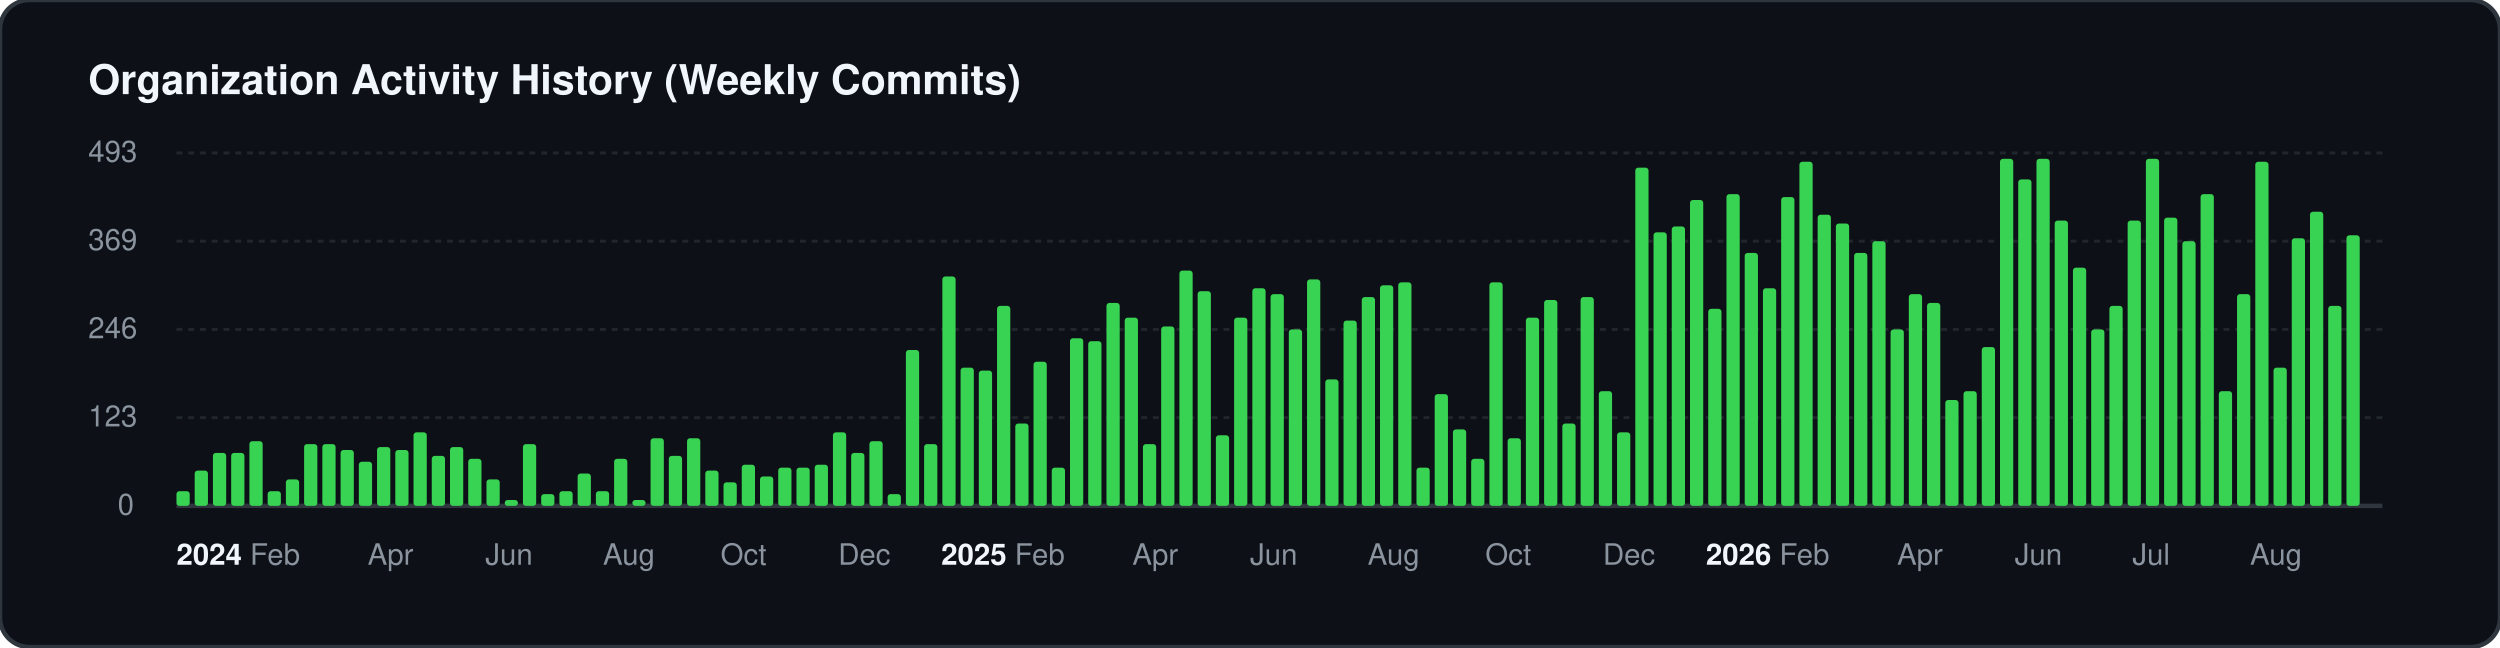
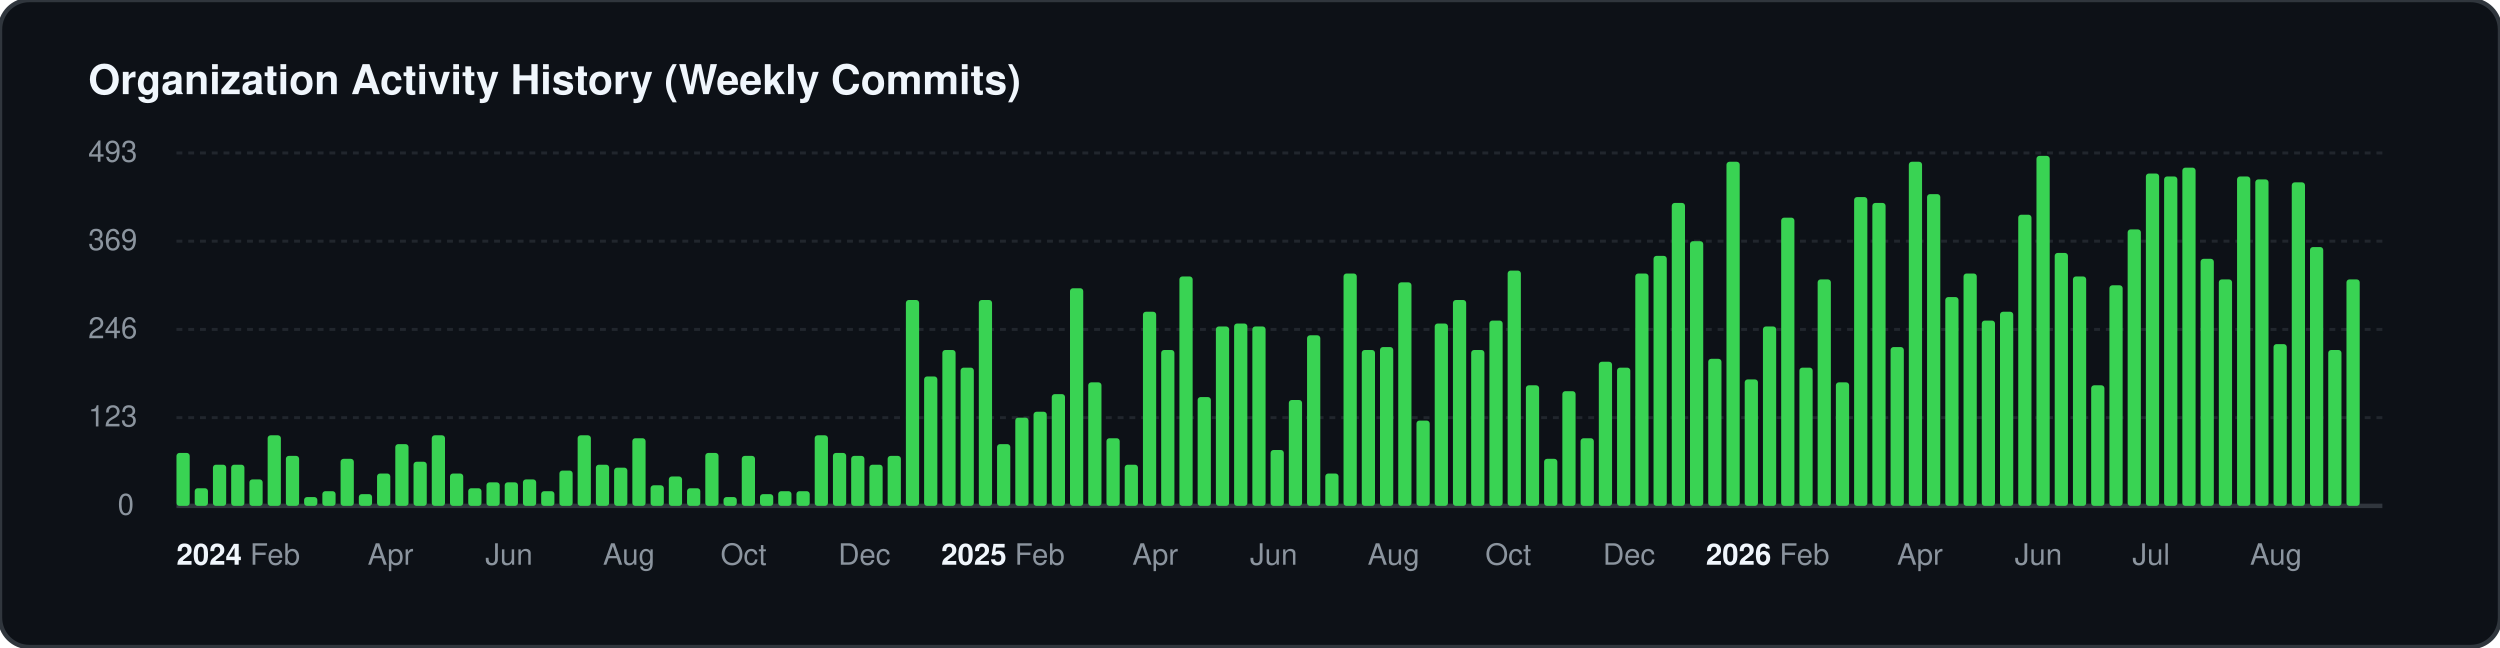
<svg xmlns="http://www.w3.org/2000/svg" width="850" height="220" viewBox="0 0 850 220" fill="none">
  <rect width="850" height="220" rx="10" fill="#0d1117" stroke="#30363d" stroke-width="1.5" />
  <text x="30" y="32" fill="#f0f6fc" font-family="-apple-system, BlinkMacSystemFont, 'Segoe UI', Helvetica, Arial, sans-serif" font-size="14" font-weight="700">Organization Activity History (Weekly Commits)</text>
  <g fill="#8b949e" font-family="-apple-system, BlinkMacSystemFont, 'Segoe UI', Helvetica, Arial, sans-serif" font-size="10">
    <text x="30" y="55">493</text>
    <line x1="60" y1="52" x2="810" y2="52" stroke="#21262d" stroke-width="1" stroke-dasharray="2 2" />
    <text x="30" y="85">369</text>
    <line x1="60" y1="82" x2="810" y2="82" stroke="#21262d" stroke-width="1" stroke-dasharray="2 2" />
    <text x="30" y="115">246</text>
    <line x1="60" y1="112" x2="810" y2="112" stroke="#21262d" stroke-width="1" stroke-dasharray="2 2" />
    <text x="30" y="145">123</text>
    <line x1="60" y1="142" x2="810" y2="142" stroke="#21262d" stroke-width="1" stroke-dasharray="2 2" />
    <text x="40" y="175">0</text>
    <line x1="60" y1="172" x2="810" y2="172" stroke="#30363d" stroke-width="1.5" />
  </g>
  <g transform="translate(60, 0)">
-     <rect x="0.0" y="167" width="4.5" height="5" fill="#39d353" rx="1" />
-     <rect x="6.2" y="160" width="4.5" height="12" fill="#39d353" rx="1" />
-     <rect x="12.4" y="154" width="4.5" height="18" fill="#39d353" rx="1" />
-     <rect x="18.6" y="154" width="4.5" height="18" fill="#39d353" rx="1" />
-     <rect x="24.8" y="150" width="4.5" height="22" fill="#39d353" rx="1" />
-     <rect x="31.0" y="167" width="4.5" height="5" fill="#39d353" rx="1" />
-     <rect x="37.2" y="163" width="4.5" height="9" fill="#39d353" rx="1" />
-     <rect x="43.4" y="151" width="4.5" height="21" fill="#39d353" rx="1" />
-     <rect x="49.6" y="151" width="4.5" height="21" fill="#39d353" rx="1" />
-     <rect x="55.8" y="153" width="4.5" height="19" fill="#39d353" rx="1" />
-     <rect x="62.0" y="157" width="4.5" height="15" fill="#39d353" rx="1" />
-     <rect x="68.2" y="152" width="4.5" height="20" fill="#39d353" rx="1" />
-     <rect x="74.4" y="153" width="4.5" height="19" fill="#39d353" rx="1" />
-     <rect x="80.6" y="147" width="4.5" height="25" fill="#39d353" rx="1" />
-     <rect x="86.8" y="155" width="4.5" height="17" fill="#39d353" rx="1" />
-     <rect x="93.0" y="152" width="4.5" height="20" fill="#39d353" rx="1" />
-     <rect x="99.2" y="156" width="4.5" height="16" fill="#39d353" rx="1" />
-     <rect x="105.4" y="163" width="4.5" height="9" fill="#39d353" rx="1" />
-     <rect x="111.6" y="170" width="4.5" height="2" fill="#39d353" rx="1" />
-     <rect x="117.8" y="151" width="4.5" height="21" fill="#39d353" rx="1" />
-     <rect x="124.0" y="168" width="4.5" height="4" fill="#39d353" rx="1" />
-     <rect x="130.2" y="167" width="4.5" height="5" fill="#39d353" rx="1" />
-     <rect x="136.4" y="161" width="4.5" height="11" fill="#39d353" rx="1" />
-     <rect x="142.6" y="167" width="4.5" height="5" fill="#39d353" rx="1" />
-     <rect x="148.8" y="156" width="4.5" height="16" fill="#39d353" rx="1" />
-     <rect x="155.0" y="170" width="4.5" height="2" fill="#39d353" rx="1" />
-     <rect x="161.2" y="149" width="4.5" height="23" fill="#39d353" rx="1" />
-     <rect x="167.4" y="155" width="4.5" height="17" fill="#39d353" rx="1" />
-     <rect x="173.6" y="149" width="4.5" height="23" fill="#39d353" rx="1" />
-     <rect x="179.8" y="160" width="4.5" height="12" fill="#39d353" rx="1" />
-     <rect x="186.0" y="164" width="4.5" height="8" fill="#39d353" rx="1" />
-     <rect x="192.2" y="158" width="4.5" height="14" fill="#39d353" rx="1" />
-     <rect x="198.4" y="162" width="4.5" height="10" fill="#39d353" rx="1" />
-     <rect x="204.6" y="159" width="4.5" height="13" fill="#39d353" rx="1" />
-     <rect x="210.8" y="159" width="4.5" height="13" fill="#39d353" rx="1" />
-     <rect x="217.0" y="158" width="4.5" height="14" fill="#39d353" rx="1" />
-     <rect x="223.2" y="147" width="4.5" height="25" fill="#39d353" rx="1" />
-     <rect x="229.4" y="154" width="4.5" height="18" fill="#39d353" rx="1" />
-     <rect x="235.6" y="150" width="4.5" height="22" fill="#39d353" rx="1" />
-     <rect x="241.8" y="168" width="4.5" height="4" fill="#39d353" rx="1" />
-     <rect x="248.0" y="119" width="4.5" height="53" fill="#39d353" rx="1" />
-     <rect x="254.2" y="151" width="4.5" height="21" fill="#39d353" rx="1" />
-     <rect x="260.4" y="94" width="4.5" height="78" fill="#39d353" rx="1" />
+     <rect x="0.0" y="154" width="4.5" height="18" fill="#39d353" rx="1" />
+     <rect x="6.2" y="166" width="4.5" height="6" fill="#39d353" rx="1" />
+     <rect x="12.4" y="158" width="4.5" height="14" fill="#39d353" rx="1" />
+     <rect x="18.6" y="158" width="4.5" height="14" fill="#39d353" rx="1" />
+     <rect x="24.8" y="163" width="4.5" height="9" fill="#39d353" rx="1" />
+     <rect x="31.0" y="148" width="4.5" height="24" fill="#39d353" rx="1" />
+     <rect x="37.2" y="155" width="4.5" height="17" fill="#39d353" rx="1" />
+     <rect x="43.4" y="169" width="4.5" height="3" fill="#39d353" rx="1" />
+     <rect x="49.6" y="167" width="4.5" height="5" fill="#39d353" rx="1" />
+     <rect x="55.8" y="156" width="4.5" height="16" fill="#39d353" rx="1" />
+     <rect x="62.0" y="168" width="4.5" height="4" fill="#39d353" rx="1" />
+     <rect x="68.2" y="161" width="4.5" height="11" fill="#39d353" rx="1" />
+     <rect x="74.4" y="151" width="4.5" height="21" fill="#39d353" rx="1" />
+     <rect x="80.6" y="157" width="4.5" height="15" fill="#39d353" rx="1" />
+     <rect x="86.8" y="148" width="4.5" height="24" fill="#39d353" rx="1" />
+     <rect x="93.0" y="161" width="4.5" height="11" fill="#39d353" rx="1" />
+     <rect x="99.2" y="166" width="4.5" height="6" fill="#39d353" rx="1" />
+     <rect x="105.4" y="164" width="4.5" height="8" fill="#39d353" rx="1" />
+     <rect x="111.6" y="164" width="4.5" height="8" fill="#39d353" rx="1" />
+     <rect x="117.8" y="163" width="4.5" height="9" fill="#39d353" rx="1" />
+     <rect x="124.0" y="167" width="4.5" height="5" fill="#39d353" rx="1" />
+     <rect x="130.2" y="160" width="4.5" height="12" fill="#39d353" rx="1" />
+     <rect x="136.4" y="148" width="4.5" height="24" fill="#39d353" rx="1" />
+     <rect x="142.6" y="158" width="4.5" height="14" fill="#39d353" rx="1" />
+     <rect x="148.8" y="159" width="4.5" height="13" fill="#39d353" rx="1" />
+     <rect x="155.0" y="149" width="4.5" height="23" fill="#39d353" rx="1" />
+     <rect x="161.2" y="165" width="4.5" height="7" fill="#39d353" rx="1" />
+     <rect x="167.4" y="162" width="4.5" height="10" fill="#39d353" rx="1" />
+     <rect x="173.6" y="166" width="4.5" height="6" fill="#39d353" rx="1" />
+     <rect x="179.8" y="154" width="4.5" height="18" fill="#39d353" rx="1" />
+     <rect x="186.0" y="169" width="4.5" height="3" fill="#39d353" rx="1" />
+     <rect x="192.2" y="155" width="4.5" height="17" fill="#39d353" rx="1" />
+     <rect x="198.4" y="168" width="4.5" height="4" fill="#39d353" rx="1" />
+     <rect x="204.6" y="167" width="4.5" height="5" fill="#39d353" rx="1" />
+     <rect x="210.8" y="167" width="4.5" height="5" fill="#39d353" rx="1" />
+     <rect x="217.0" y="148" width="4.5" height="24" fill="#39d353" rx="1" />
+     <rect x="223.2" y="154" width="4.5" height="18" fill="#39d353" rx="1" />
+     <rect x="229.4" y="155" width="4.5" height="17" fill="#39d353" rx="1" />
+     <rect x="235.6" y="158" width="4.5" height="14" fill="#39d353" rx="1" />
+     <rect x="241.8" y="155" width="4.5" height="17" fill="#39d353" rx="1" />
+     <rect x="248.0" y="102" width="4.5" height="70" fill="#39d353" rx="1" />
+     <rect x="254.2" y="128" width="4.5" height="44" fill="#39d353" rx="1" />
+     <rect x="260.4" y="119" width="4.5" height="53" fill="#39d353" rx="1" />
    <rect x="266.6" y="125" width="4.5" height="47" fill="#39d353" rx="1" />
-     <rect x="272.8" y="126" width="4.5" height="46" fill="#39d353" rx="1" />
-     <rect x="279.0" y="104" width="4.5" height="68" fill="#39d353" rx="1" />
-     <rect x="285.2" y="144" width="4.5" height="28" fill="#39d353" rx="1" />
-     <rect x="291.4" y="123" width="4.5" height="49" fill="#39d353" rx="1" />
-     <rect x="297.6" y="159" width="4.5" height="13" fill="#39d353" rx="1" />
-     <rect x="303.8" y="115" width="4.5" height="57" fill="#39d353" rx="1" />
-     <rect x="310.0" y="116" width="4.5" height="56" fill="#39d353" rx="1" />
-     <rect x="316.2" y="103" width="4.5" height="69" fill="#39d353" rx="1" />
-     <rect x="322.4" y="108" width="4.5" height="64" fill="#39d353" rx="1" />
-     <rect x="328.6" y="151" width="4.5" height="21" fill="#39d353" rx="1" />
-     <rect x="334.8" y="111" width="4.5" height="61" fill="#39d353" rx="1" />
-     <rect x="341.0" y="92" width="4.5" height="80" fill="#39d353" rx="1" />
-     <rect x="347.2" y="99" width="4.5" height="73" fill="#39d353" rx="1" />
-     <rect x="353.4" y="148" width="4.5" height="24" fill="#39d353" rx="1" />
-     <rect x="359.6" y="108" width="4.5" height="64" fill="#39d353" rx="1" />
-     <rect x="365.8" y="98" width="4.5" height="74" fill="#39d353" rx="1" />
-     <rect x="372.0" y="100" width="4.5" height="72" fill="#39d353" rx="1" />
-     <rect x="378.2" y="112" width="4.5" height="60" fill="#39d353" rx="1" />
-     <rect x="384.4" y="95" width="4.5" height="77" fill="#39d353" rx="1" />
-     <rect x="390.6" y="129" width="4.5" height="43" fill="#39d353" rx="1" />
-     <rect x="396.8" y="109" width="4.5" height="63" fill="#39d353" rx="1" />
-     <rect x="403.0" y="101" width="4.5" height="71" fill="#39d353" rx="1" />
-     <rect x="409.2" y="97" width="4.5" height="75" fill="#39d353" rx="1" />
+     <rect x="272.8" y="102" width="4.5" height="70" fill="#39d353" rx="1" />
+     <rect x="279.0" y="151" width="4.5" height="21" fill="#39d353" rx="1" />
+     <rect x="285.2" y="142" width="4.5" height="30" fill="#39d353" rx="1" />
+     <rect x="291.4" y="140" width="4.5" height="32" fill="#39d353" rx="1" />
+     <rect x="297.6" y="134" width="4.5" height="38" fill="#39d353" rx="1" />
+     <rect x="303.8" y="98" width="4.5" height="74" fill="#39d353" rx="1" />
+     <rect x="310.0" y="130" width="4.5" height="42" fill="#39d353" rx="1" />
+     <rect x="316.2" y="149" width="4.5" height="23" fill="#39d353" rx="1" />
+     <rect x="322.4" y="158" width="4.5" height="14" fill="#39d353" rx="1" />
+     <rect x="328.6" y="106" width="4.5" height="66" fill="#39d353" rx="1" />
+     <rect x="334.8" y="119" width="4.5" height="53" fill="#39d353" rx="1" />
+     <rect x="341.0" y="94" width="4.5" height="78" fill="#39d353" rx="1" />
+     <rect x="347.2" y="135" width="4.5" height="37" fill="#39d353" rx="1" />
+     <rect x="353.4" y="111" width="4.5" height="61" fill="#39d353" rx="1" />
+     <rect x="359.6" y="110" width="4.5" height="62" fill="#39d353" rx="1" />
+     <rect x="365.8" y="111" width="4.5" height="61" fill="#39d353" rx="1" />
+     <rect x="372.0" y="153" width="4.5" height="19" fill="#39d353" rx="1" />
+     <rect x="378.2" y="136" width="4.5" height="36" fill="#39d353" rx="1" />
+     <rect x="384.4" y="114" width="4.5" height="58" fill="#39d353" rx="1" />
+     <rect x="390.6" y="161" width="4.5" height="11" fill="#39d353" rx="1" />
+     <rect x="396.8" y="93" width="4.5" height="79" fill="#39d353" rx="1" />
+     <rect x="403.0" y="119" width="4.5" height="53" fill="#39d353" rx="1" />
+     <rect x="409.2" y="118" width="4.5" height="54" fill="#39d353" rx="1" />
    <rect x="415.4" y="96" width="4.5" height="76" fill="#39d353" rx="1" />
-     <rect x="421.6" y="159" width="4.5" height="13" fill="#39d353" rx="1" />
-     <rect x="427.8" y="134" width="4.5" height="38" fill="#39d353" rx="1" />
-     <rect x="434.0" y="146" width="4.5" height="26" fill="#39d353" rx="1" />
-     <rect x="440.2" y="156" width="4.5" height="16" fill="#39d353" rx="1" />
-     <rect x="446.4" y="96" width="4.5" height="76" fill="#39d353" rx="1" />
-     <rect x="452.6" y="149" width="4.5" height="23" fill="#39d353" rx="1" />
-     <rect x="458.8" y="108" width="4.5" height="64" fill="#39d353" rx="1" />
-     <rect x="465.0" y="102" width="4.5" height="70" fill="#39d353" rx="1" />
-     <rect x="471.2" y="144" width="4.5" height="28" fill="#39d353" rx="1" />
-     <rect x="477.4" y="101" width="4.5" height="71" fill="#39d353" rx="1" />
-     <rect x="483.6" y="133" width="4.5" height="39" fill="#39d353" rx="1" />
-     <rect x="489.8" y="147" width="4.5" height="25" fill="#39d353" rx="1" />
-     <rect x="496.0" y="57" width="4.5" height="115" fill="#39d353" rx="1" />
-     <rect x="502.2" y="79" width="4.5" height="93" fill="#39d353" rx="1" />
-     <rect x="508.4" y="77" width="4.5" height="95" fill="#39d353" rx="1" />
-     <rect x="514.6" y="68" width="4.5" height="104" fill="#39d353" rx="1" />
-     <rect x="520.8" y="105" width="4.5" height="67" fill="#39d353" rx="1" />
-     <rect x="527.0" y="66" width="4.5" height="106" fill="#39d353" rx="1" />
-     <rect x="533.2" y="86" width="4.5" height="86" fill="#39d353" rx="1" />
-     <rect x="539.4" y="98" width="4.5" height="74" fill="#39d353" rx="1" />
-     <rect x="545.6" y="67" width="4.5" height="105" fill="#39d353" rx="1" />
-     <rect x="551.8" y="55" width="4.5" height="117" fill="#39d353" rx="1" />
-     <rect x="558.0" y="73" width="4.5" height="99" fill="#39d353" rx="1" />
-     <rect x="564.2" y="76" width="4.5" height="96" fill="#39d353" rx="1" />
-     <rect x="570.4" y="86" width="4.5" height="86" fill="#39d353" rx="1" />
-     <rect x="576.6" y="82" width="4.5" height="90" fill="#39d353" rx="1" />
-     <rect x="582.8" y="112" width="4.5" height="60" fill="#39d353" rx="1" />
-     <rect x="589.0" y="100" width="4.5" height="72" fill="#39d353" rx="1" />
-     <rect x="595.2" y="103" width="4.5" height="69" fill="#39d353" rx="1" />
-     <rect x="601.4" y="136" width="4.5" height="36" fill="#39d353" rx="1" />
-     <rect x="607.6" y="133" width="4.5" height="39" fill="#39d353" rx="1" />
-     <rect x="613.8" y="118" width="4.5" height="54" fill="#39d353" rx="1" />
-     <rect x="620.0" y="54" width="4.5" height="118" fill="#39d353" rx="1" />
-     <rect x="626.2" y="61" width="4.5" height="111" fill="#39d353" rx="1" />
-     <rect x="632.4" y="54" width="4.5" height="118" fill="#39d353" rx="1" />
-     <rect x="638.6" y="75" width="4.5" height="97" fill="#39d353" rx="1" />
-     <rect x="644.8" y="91" width="4.5" height="81" fill="#39d353" rx="1" />
-     <rect x="651.0" y="112" width="4.5" height="60" fill="#39d353" rx="1" />
-     <rect x="657.2" y="104" width="4.5" height="68" fill="#39d353" rx="1" />
-     <rect x="663.4" y="75" width="4.5" height="97" fill="#39d353" rx="1" />
-     <rect x="669.6" y="54" width="4.5" height="118" fill="#39d353" rx="1" />
-     <rect x="675.8" y="74" width="4.5" height="98" fill="#39d353" rx="1" />
-     <rect x="682.0" y="82" width="4.5" height="90" fill="#39d353" rx="1" />
-     <rect x="688.2" y="66" width="4.5" height="106" fill="#39d353" rx="1" />
-     <rect x="694.4" y="133" width="4.5" height="39" fill="#39d353" rx="1" />
-     <rect x="700.6" y="100" width="4.5" height="72" fill="#39d353" rx="1" />
-     <rect x="706.8" y="55" width="4.5" height="117" fill="#39d353" rx="1" />
-     <rect x="713.0" y="125" width="4.5" height="47" fill="#39d353" rx="1" />
-     <rect x="719.2" y="81" width="4.5" height="91" fill="#39d353" rx="1" />
-     <rect x="725.4" y="72" width="4.5" height="100" fill="#39d353" rx="1" />
-     <rect x="731.6" y="104" width="4.5" height="68" fill="#39d353" rx="1" />
-     <rect x="737.8" y="80" width="4.5" height="92" fill="#39d353" rx="1" />
+     <rect x="421.6" y="143" width="4.5" height="29" fill="#39d353" rx="1" />
+     <rect x="427.8" y="110" width="4.5" height="62" fill="#39d353" rx="1" />
+     <rect x="434.0" y="102" width="4.5" height="70" fill="#39d353" rx="1" />
+     <rect x="440.2" y="119" width="4.5" height="53" fill="#39d353" rx="1" />
+     <rect x="446.4" y="109" width="4.5" height="63" fill="#39d353" rx="1" />
+     <rect x="452.6" y="92" width="4.5" height="80" fill="#39d353" rx="1" />
+     <rect x="458.8" y="131" width="4.5" height="41" fill="#39d353" rx="1" />
+     <rect x="465.0" y="156" width="4.5" height="16" fill="#39d353" rx="1" />
+     <rect x="471.2" y="133" width="4.5" height="39" fill="#39d353" rx="1" />
+     <rect x="477.4" y="149" width="4.5" height="23" fill="#39d353" rx="1" />
+     <rect x="483.6" y="123" width="4.5" height="49" fill="#39d353" rx="1" />
+     <rect x="489.8" y="125" width="4.5" height="47" fill="#39d353" rx="1" />
+     <rect x="496.0" y="93" width="4.5" height="79" fill="#39d353" rx="1" />
+     <rect x="502.2" y="87" width="4.5" height="85" fill="#39d353" rx="1" />
+     <rect x="508.4" y="69" width="4.5" height="103" fill="#39d353" rx="1" />
+     <rect x="514.6" y="82" width="4.5" height="90" fill="#39d353" rx="1" />
+     <rect x="520.8" y="122" width="4.5" height="50" fill="#39d353" rx="1" />
+     <rect x="527.0" y="55" width="4.5" height="117" fill="#39d353" rx="1" />
+     <rect x="533.2" y="129" width="4.5" height="43" fill="#39d353" rx="1" />
+     <rect x="539.4" y="111" width="4.5" height="61" fill="#39d353" rx="1" />
+     <rect x="545.6" y="74" width="4.5" height="98" fill="#39d353" rx="1" />
+     <rect x="551.8" y="125" width="4.5" height="47" fill="#39d353" rx="1" />
+     <rect x="558.0" y="95" width="4.5" height="77" fill="#39d353" rx="1" />
+     <rect x="564.2" y="130" width="4.5" height="42" fill="#39d353" rx="1" />
+     <rect x="570.4" y="67" width="4.5" height="105" fill="#39d353" rx="1" />
+     <rect x="576.6" y="69" width="4.5" height="103" fill="#39d353" rx="1" />
+     <rect x="582.8" y="118" width="4.5" height="54" fill="#39d353" rx="1" />
+     <rect x="589.0" y="55" width="4.5" height="117" fill="#39d353" rx="1" />
+     <rect x="595.2" y="66" width="4.5" height="106" fill="#39d353" rx="1" />
+     <rect x="601.4" y="101" width="4.5" height="71" fill="#39d353" rx="1" />
+     <rect x="607.6" y="93" width="4.5" height="79" fill="#39d353" rx="1" />
+     <rect x="613.8" y="109" width="4.5" height="63" fill="#39d353" rx="1" />
+     <rect x="620.0" y="106" width="4.5" height="66" fill="#39d353" rx="1" />
+     <rect x="626.2" y="73" width="4.5" height="99" fill="#39d353" rx="1" />
+     <rect x="632.4" y="53" width="4.5" height="119" fill="#39d353" rx="1" />
+     <rect x="638.6" y="86" width="4.5" height="86" fill="#39d353" rx="1" />
+     <rect x="644.8" y="94" width="4.5" height="78" fill="#39d353" rx="1" />
+     <rect x="651.0" y="131" width="4.5" height="41" fill="#39d353" rx="1" />
+     <rect x="657.2" y="97" width="4.5" height="75" fill="#39d353" rx="1" />
+     <rect x="663.4" y="78" width="4.5" height="94" fill="#39d353" rx="1" />
+     <rect x="669.6" y="59" width="4.5" height="113" fill="#39d353" rx="1" />
+     <rect x="675.8" y="60" width="4.5" height="112" fill="#39d353" rx="1" />
+     <rect x="682.0" y="57" width="4.5" height="115" fill="#39d353" rx="1" />
+     <rect x="688.2" y="88" width="4.5" height="84" fill="#39d353" rx="1" />
+     <rect x="694.4" y="95" width="4.5" height="77" fill="#39d353" rx="1" />
+     <rect x="700.6" y="60" width="4.5" height="112" fill="#39d353" rx="1" />
+     <rect x="706.8" y="61" width="4.5" height="111" fill="#39d353" rx="1" />
+     <rect x="713.0" y="117" width="4.5" height="55" fill="#39d353" rx="1" />
+     <rect x="719.2" y="62" width="4.5" height="110" fill="#39d353" rx="1" />
+     <rect x="725.4" y="84" width="4.5" height="88" fill="#39d353" rx="1" />
+     <rect x="731.6" y="119" width="4.5" height="53" fill="#39d353" rx="1" />
+     <rect x="737.8" y="95" width="4.5" height="77" fill="#39d353" rx="1" />
  </g>
  <g transform="translate(60, 192)" fill="#8b949e" font-family="-apple-system, BlinkMacSystemFont, 'Segoe UI', Helvetica, Arial, sans-serif" font-size="10">
    <text x="0" font-weight="700" fill="#f0f6fc">2024</text>
    <text x="25">Feb</text>
    <text x="65">Apr</text>
    <text x="105">Jun</text>
    <text x="145">Aug</text>
    <text x="185">Oct</text>
    <text x="225">Dec</text>
    <text x="260" font-weight="700" fill="#f0f6fc">2025</text>
    <text x="285">Feb</text>
    <text x="325">Apr</text>
    <text x="365">Jun</text>
    <text x="405">Aug</text>
    <text x="445">Oct</text>
    <text x="485">Dec</text>
    <text x="520" font-weight="700" fill="#f0f6fc">2026</text>
    <text x="545">Feb</text>
    <text x="585">Apr</text>
    <text x="625">Jun</text>
    <text x="665">Jul</text>
    <text x="705">Aug</text>
  </g>
</svg>
